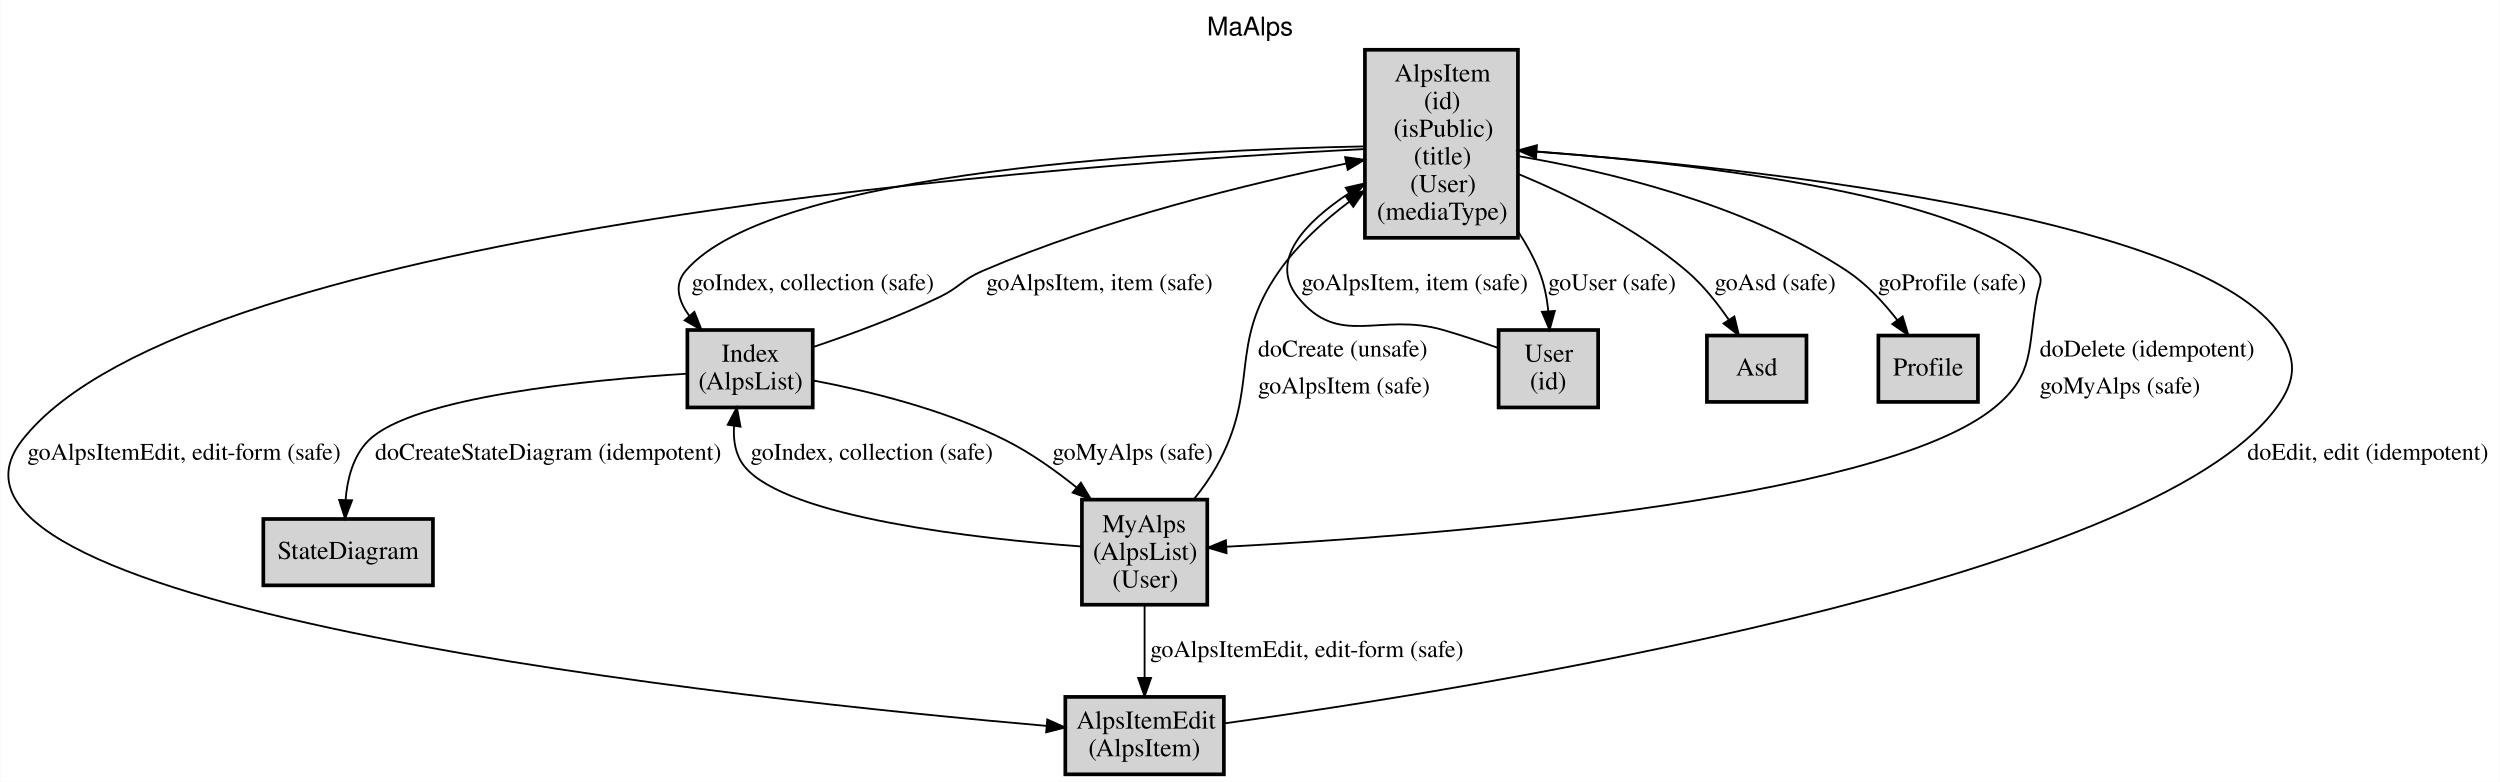
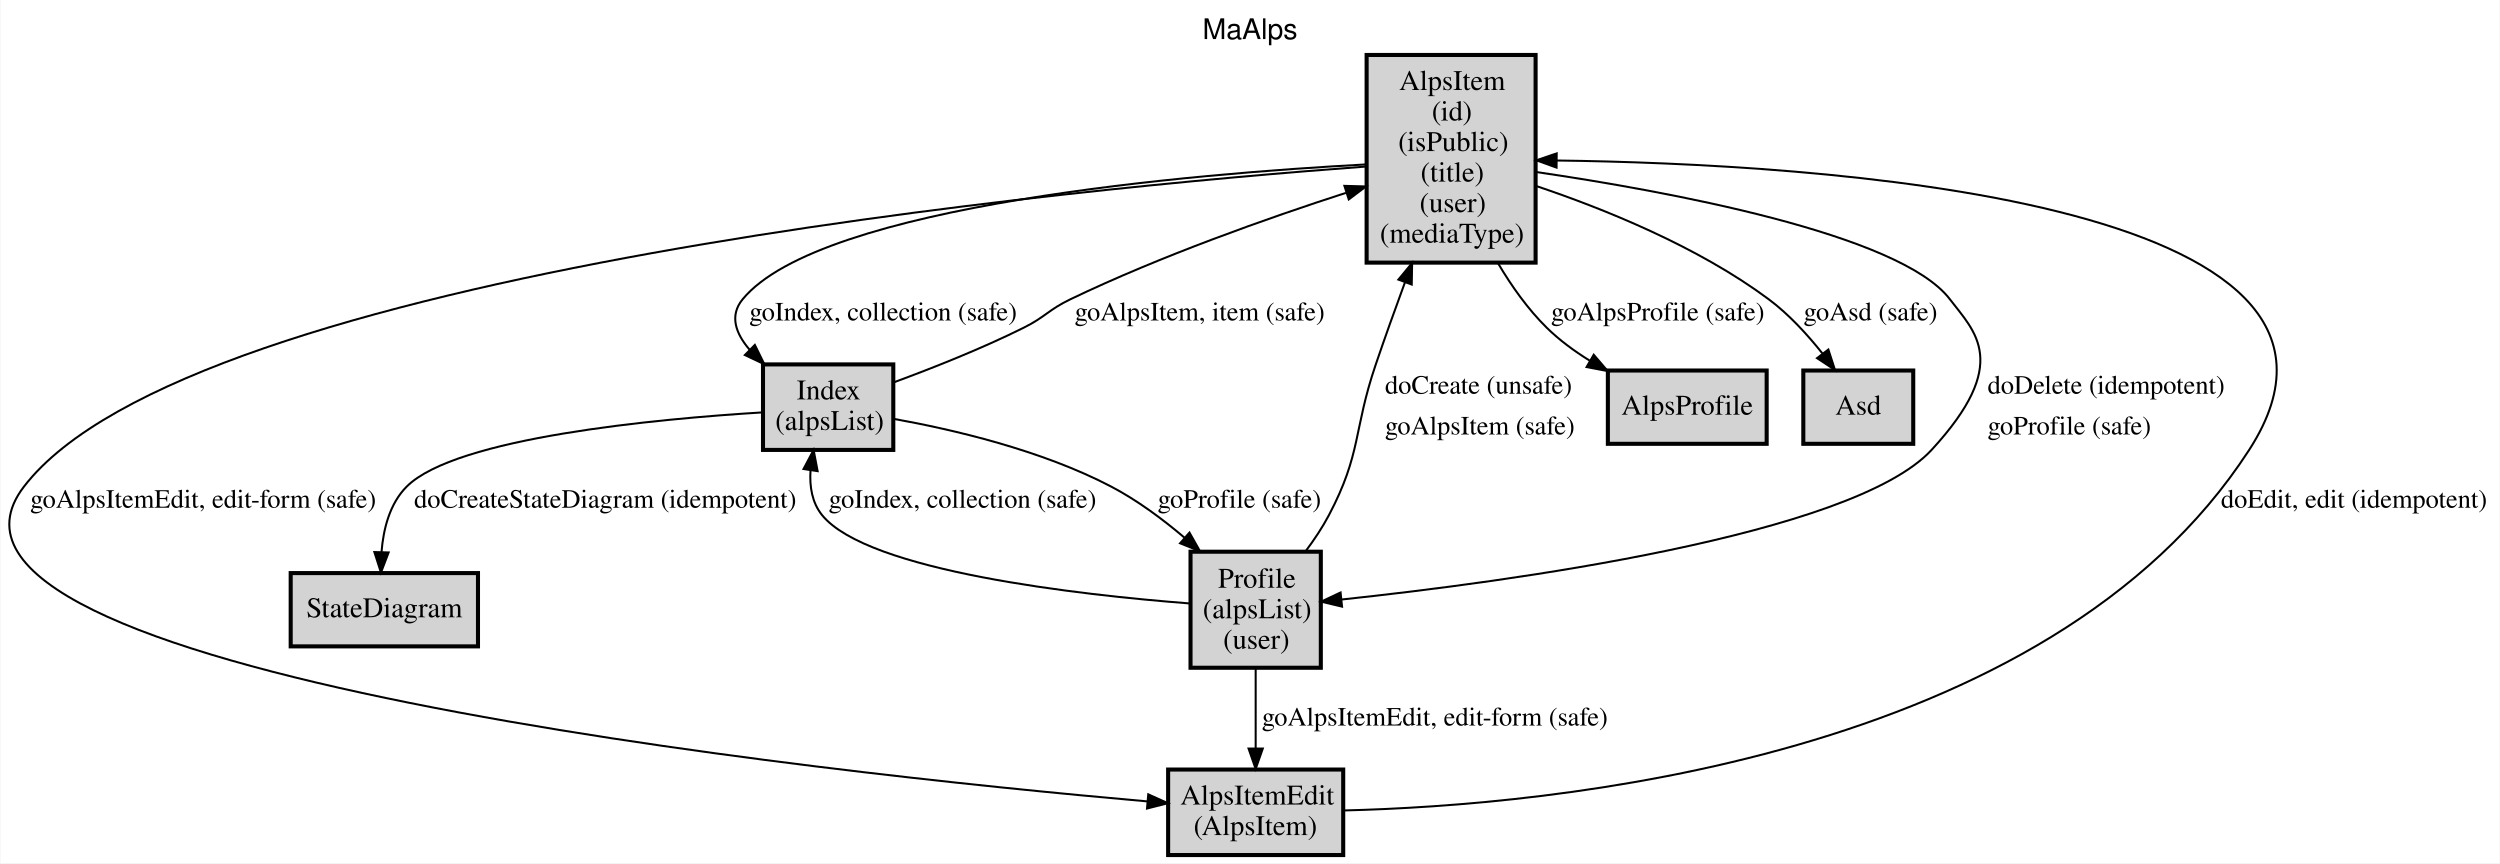
- <svg xmlns="http://www.w3.org/2000/svg" xmlns:xlink="http://www.w3.org/1999/xlink" width="1356pt" height="424pt" viewBox="0.00 0.00 1355.66 424.00">
+ <svg xmlns="http://www.w3.org/2000/svg" xmlns:xlink="http://www.w3.org/1999/xlink" width="1228pt" height="424pt" viewBox="0.00 0.00 1227.57 424.00">
  <g id="graph0" class="graph" transform="scale(1 1) rotate(0) translate(4 420)">
    <g id="a_graph0">
      <a xlink:href="index.html" xlink:title="MaAlps" target="_parent">
-         <polygon fill="white" stroke="transparent" points="-4,4 -4,-420 1351.66,-420 1351.66,4 -4,4" />
-         <text text-anchor="middle" x="673.83" y="-400.8" font-family="Helvetica,sans-Serif" font-size="14.00">MaAlps</text>
+         <polygon fill="white" stroke="transparent" points="-4,4 -4,-420 1223.57,-420 1223.57,4 -4,4" />
+         <text text-anchor="middle" x="609.79" y="-400.8" font-family="Helvetica,sans-Serif" font-size="14.00">MaAlps</text>
      </a>
    </g>
    <g id="node1" class="node">
      <g id="a_node1">
        <a xlink:href="docs/semantic.AlpsItem.html" xlink:title="&lt;TABLE&gt;" target="_parent">
-           <polygon fill="lightgray" stroke="black" stroke-width="2" points="819.16,-393 736.16,-393 736.16,-291 819.16,-291 819.16,-393" />
-           <text text-anchor="start" x="752.16" y="-375.8" font-family="Times,serif" font-size="14.00">AlpsItem</text>
-           <text text-anchor="start" x="768.16" y="-360.8" font-family="Times,serif" font-size="14.00">(id)</text>
-           <text text-anchor="start" x="751.66" y="-345.8" font-family="Times,serif" font-size="14.00">(isPublic)</text>
-           <text text-anchor="start" x="762.66" y="-330.8" font-family="Times,serif" font-size="14.00">(title)</text>
-           <text text-anchor="start" x="760.66" y="-315.8" font-family="Times,serif" font-size="14.00">(User)</text>
-           <text text-anchor="start" x="742.66" y="-300.8" font-family="Times,serif" font-size="14.00">(mediaType)</text>
+           <polygon fill="lightgray" stroke="black" stroke-width="2" points="750.07,-393 667.07,-393 667.07,-291 750.07,-291 750.07,-393" />
+           <text text-anchor="start" x="683.07" y="-375.8" font-family="Times,serif" font-size="14.00">AlpsItem</text>
+           <text text-anchor="start" x="699.07" y="-360.8" font-family="Times,serif" font-size="14.00">(id)</text>
+           <text text-anchor="start" x="682.57" y="-345.8" font-family="Times,serif" font-size="14.00">(isPublic)</text>
+           <text text-anchor="start" x="693.57" y="-330.8" font-family="Times,serif" font-size="14.00">(title)</text>
+           <text text-anchor="start" x="693.07" y="-315.8" font-family="Times,serif" font-size="14.00">(user)</text>
+           <text text-anchor="start" x="673.57" y="-300.8" font-family="Times,serif" font-size="14.00">(mediaType)</text>
        </a>
      </g>
    </g>
    <g id="node2" class="node">
      <g id="a_node2">
        <a xlink:href="docs/semantic.AlpsItemEdit.html" xlink:title="&lt;TABLE&gt;" target="_parent">
-           <polygon fill="lightgray" stroke="black" stroke-width="2" points="659.66,-42 573.66,-42 573.66,0 659.66,0 659.66,-42" />
-           <text text-anchor="start" x="579.66" y="-24.8" font-family="Times,serif" font-size="14.00">AlpsItemEdit</text>
-           <text text-anchor="start" x="586.16" y="-9.8" font-family="Times,serif" font-size="14.00">(AlpsItem)</text>
+           <polygon fill="lightgray" stroke="black" stroke-width="2" points="655.57,-42 569.57,-42 569.57,0 655.57,0 655.57,-42" />
+           <text text-anchor="start" x="575.57" y="-24.8" font-family="Times,serif" font-size="14.00">AlpsItemEdit</text>
+           <text text-anchor="start" x="582.07" y="-9.8" font-family="Times,serif" font-size="14.00">(AlpsItem)</text>
        </a>
      </g>
    </g>
    <g id="edge1" class="edge">
      <g id="a_edge1">
        <a xlink:href="docs/safe.goAlpsItemEdit.html" xlink:title="goAlpsItemEdit, edit-form (safe)" target="_parent">
-           <path fill="none" stroke="black" d="M736.06,-339.17C589.09,-331.72 98.3,-298.29 7.66,-181 -63.28,-89.2 402.44,-40.3 563.37,-26.29" />
-           <polygon fill="black" stroke="black" points="563.86,-29.76 573.52,-25.41 563.26,-22.78 563.86,-29.76" />
+           <path fill="none" stroke="black" d="M666.68,-338.19C528.21,-327.93 89.37,-287.38 7.57,-181 -62.67,-89.65 399.29,-40.49 559.37,-26.35" />
+           <polygon fill="black" stroke="black" points="559.81,-29.82 569.47,-25.46 559.2,-22.85 559.81,-29.82" />
        </a>
      </g>
      <g id="a_edge1-label">
        <a xlink:href="docs/safe.goAlpsItemEdit.html" xlink:title="goAlpsItemEdit, edit-form (safe)" target="_parent">
-           <text text-anchor="middle" x="95.66" y="-170.6" font-family="Times,serif" font-size="13.00">goAlpsItemEdit, edit-form (safe)</text>
+           <text text-anchor="middle" x="95.57" y="-170.6" font-family="Times,serif" font-size="13.00">goAlpsItemEdit, edit-form (safe)</text>
        </a>
      </g>
    </g>
    <g id="node3" class="node">
      <g id="a_node3">
        <a xlink:href="docs/semantic.Index.html" xlink:title="&lt;TABLE&gt;" target="_parent">
-           <polygon fill="lightgray" stroke="black" stroke-width="2" points="436.66,-241 368.66,-241 368.66,-199 436.66,-199 436.66,-241" />
-           <text text-anchor="start" x="387.16" y="-223.8" font-family="Times,serif" font-size="14.00">Index</text>
-           <text text-anchor="start" x="374.66" y="-208.8" font-family="Times,serif" font-size="14.00">(AlpsList)</text>
-         </a>
-       </g>
-     </g>
-     <g id="edge3" class="edge">
-       <g id="a_edge3">
-         <a xlink:href="docs/safe.goIndex.html" xlink:title="goIndex, collection (safe)" target="_parent">
-           <path fill="none" stroke="black" d="M735.87,-340.6C641.13,-338.71 414.62,-328.38 367.66,-273 361.26,-265.45 363.83,-256.7 369.79,-248.56" />
-           <polygon fill="black" stroke="black" points="372.45,-250.84 376.38,-241 367.17,-246.25 372.45,-250.84" />
-         </a>
-       </g>
-       <g id="a_edge3-label">
-         <a xlink:href="docs/safe.goIndex.html" xlink:title="goIndex, collection (safe)" target="_parent">
-           <text text-anchor="middle" x="436.66" y="-262.6" font-family="Times,serif" font-size="13.00">goIndex, collection (safe)</text>
+           <polygon fill="lightgray" stroke="black" stroke-width="2" points="434.57,-241 370.57,-241 370.57,-199 434.57,-199 434.57,-241" />
+           <text text-anchor="start" x="387.07" y="-223.8" font-family="Times,serif" font-size="14.00">Index</text>
+           <text text-anchor="start" x="376.57" y="-208.8" font-family="Times,serif" font-size="14.00">(alpsList)</text>
+         </a>
+       </g>
+     </g>
+     <g id="edge4" class="edge">
+       <g id="a_edge4">
+         <a xlink:href="docs/safe.goIndex.html" xlink:title="goIndex, collection (safe)" target="_parent">
+           <path fill="none" stroke="black" d="M666.83,-339.24C583.01,-334.73 398.97,-319.63 360.57,-273 353.96,-264.98 357.12,-256.2 364.02,-248.18" />
+           <polygon fill="black" stroke="black" points="366.57,-250.58 371.24,-241.07 361.66,-245.6 366.57,-250.58" />
+         </a>
+       </g>
+       <g id="a_edge4-label">
+         <a xlink:href="docs/safe.goIndex.html" xlink:title="goIndex, collection (safe)" target="_parent">
+           <text text-anchor="middle" x="429.57" y="-262.6" font-family="Times,serif" font-size="13.00">goIndex, collection (safe)</text>
        </a>
      </g>
    </g>
    <g id="node4" class="node">
      <g id="a_node4">
-         <a xlink:href="docs/semantic.MyAlps.html" xlink:title="&lt;TABLE&gt;" target="_parent">
-           <polygon fill="lightgray" stroke="black" stroke-width="2" points="650.66,-149 582.66,-149 582.66,-92 650.66,-92 650.66,-149" />
-           <text text-anchor="start" x="593.66" y="-131.3" font-family="Times,serif" font-size="14.00">MyAlps</text>
-           <text text-anchor="start" x="588.66" y="-116.3" font-family="Times,serif" font-size="14.00">(AlpsList)</text>
-           <text text-anchor="start" x="599.16" y="-101.3" font-family="Times,serif" font-size="14.00">(User)</text>
-         </a>
-       </g>
-     </g>
-     <g id="edge4" class="edge">
-       <path fill="none" stroke="black" d="M819.47,-338.54C898.64,-332.92 1065.69,-316.11 1100.66,-273 1104.58,-268.17 1101.8,-265.12 1100.66,-259 1095.47,-230.92 1099.77,-217.08 1077.66,-199 1014.2,-147.08 763.72,-128.84 660.99,-123.46" />
-       <polygon fill="black" stroke="black" points="661.1,-119.96 650.94,-122.95 660.75,-126.95 661.1,-119.96" />
-       <g id="a_edge4_0">
+         <a xlink:href="docs/semantic.Profile.html" xlink:title="&lt;TABLE&gt;" target="_parent">
+           <polygon fill="lightgray" stroke="black" stroke-width="2" points="644.57,-149 580.57,-149 580.57,-92 644.57,-92 644.57,-149" />
+           <text text-anchor="start" x="594.07" y="-131.3" font-family="Times,serif" font-size="14.00">Profile</text>
+           <text text-anchor="start" x="586.57" y="-116.3" font-family="Times,serif" font-size="14.00">(alpsList)</text>
+           <text text-anchor="start" x="596.57" y="-101.3" font-family="Times,serif" font-size="14.00">(user)</text>
+         </a>
+       </g>
+     </g>
+     <g id="edge5" class="edge">
+       <path fill="none" stroke="black" d="M750.24,-335.52C813.49,-326.26 929.03,-305.29 953.57,-273 965.65,-257.11 984,-241.74 944.57,-199 905.68,-156.85 735.41,-134.1 654.96,-125.54" />
+       <polygon fill="black" stroke="black" points="655,-122.02 644.69,-124.47 654.27,-128.98 655,-122.02" />
+       <g id="a_edge5_0">
        <a xlink:href="docs/idempotent.doDelete.html" xlink:title="&lt;TABLE&gt;">
-           <text text-anchor="start" x="1102.16" y="-226.6" font-family="Times,serif" font-size="13.00">doDelete (idempotent)</text>
-         </a>
-       </g>
-       <g id="a_edge4_1">
-         <a xlink:href="docs/safe.goMyAlps.html" xlink:title="&lt;TABLE&gt;">
-           <text text-anchor="start" x="1102.16" y="-206.6" font-family="Times,serif" font-size="13.00">goMyAlps (safe)</text>
+           <text text-anchor="start" x="972.07" y="-226.6" font-family="Times,serif" font-size="13.00">doDelete (idempotent)</text>
+         </a>
+       </g>
+       <g id="a_edge5_1">
+         <a xlink:href="docs/safe.goProfile.html" xlink:title="&lt;TABLE&gt;">
+           <text text-anchor="start" x="972.07" y="-206.6" font-family="Times,serif" font-size="13.00">goProfile (safe)</text>
        </a>
      </g>
    </g>
    <g id="node5" class="node">
      <g id="a_node5">
-         <a xlink:href="docs/semantic.User.html" xlink:title="&lt;TABLE&gt;" target="_parent">
-           <polygon fill="lightgray" stroke="black" stroke-width="2" points="862.66,-241 808.66,-241 808.66,-199 862.66,-199 862.66,-241" />
-           <text text-anchor="start" x="822.66" y="-223.8" font-family="Times,serif" font-size="14.00">User</text>
-           <text text-anchor="start" x="825.66" y="-208.8" font-family="Times,serif" font-size="14.00">(id)</text>
-         </a>
-       </g>
-     </g>
-     <g id="edge6" class="edge">
-       <g id="a_edge6">
-         <a xlink:href="docs/safe.goUser.html" xlink:title="goUser (safe)" target="_parent">
-           <path fill="none" stroke="black" d="M819.25,-294.44C823.74,-287.6 827.73,-280.37 830.66,-273 833.38,-266.18 834.88,-258.49 835.66,-251.14" />
-           <polygon fill="black" stroke="black" points="839.15,-251.34 836.33,-241.12 832.17,-250.86 839.15,-251.34" />
-         </a>
-       </g>
-       <g id="a_edge6-label">
-         <a xlink:href="docs/safe.goUser.html" xlink:title="goUser (safe)" target="_parent">
-           <text text-anchor="middle" x="870.16" y="-262.6" font-family="Times,serif" font-size="13.00">goUser (safe)</text>
+         <a xlink:href="docs/semantic.AlpsProfile.html" xlink:title="AlpsProfile" target="_parent">
+           <polygon fill="lightgray" stroke="black" stroke-width="2" points="863.57,-238 785.57,-238 785.57,-202 863.57,-202 863.57,-238" />
+           <text text-anchor="middle" x="824.57" y="-216.3" font-family="Times,serif" font-size="14.00">AlpsProfile</text>
+         </a>
+       </g>
+     </g>
+     <g id="edge2" class="edge">
+       <g id="a_edge2">
+         <a xlink:href="docs/safe.goAlpsProfile.html" xlink:title="goAlpsProfile (safe)" target="_parent">
+           <path fill="none" stroke="black" d="M731.65,-290.64C738.31,-279.38 746.33,-268.09 755.57,-259 761.74,-252.94 769.07,-247.55 776.62,-242.87" />
+           <polygon fill="black" stroke="black" points="778.62,-245.76 785.51,-237.72 775.11,-239.7 778.62,-245.76" />
+         </a>
+       </g>
+       <g id="a_edge2-label">
+         <a xlink:href="docs/safe.goAlpsProfile.html" xlink:title="goAlpsProfile (safe)" target="_parent">
+           <text text-anchor="middle" x="810.07" y="-262.6" font-family="Times,serif" font-size="13.00">goAlpsProfile (safe)</text>
        </a>
      </g>
    </g>
    <g id="node6" class="node">
      <g id="a_node6">
        <a xlink:href="docs/semantic.Asd.html" xlink:title="Asd" target="_parent">
-           <polygon fill="lightgray" stroke="black" stroke-width="2" points="975.66,-238 921.66,-238 921.66,-202 975.66,-202 975.66,-238" />
-           <text text-anchor="middle" x="948.66" y="-216.3" font-family="Times,serif" font-size="14.00">Asd</text>
-         </a>
-       </g>
-     </g>
-     <g id="edge2" class="edge">
-       <g id="a_edge2">
+           <polygon fill="lightgray" stroke="black" stroke-width="2" points="935.57,-238 881.57,-238 881.57,-202 935.57,-202 935.57,-238" />
+           <text text-anchor="middle" x="908.57" y="-216.3" font-family="Times,serif" font-size="14.00">Asd</text>
+         </a>
+       </g>
+     </g>
+     <g id="edge3" class="edge">
+       <g id="a_edge3">
        <a xlink:href="docs/safe.goAsd.html" xlink:title="goAsd (safe)" target="_parent">
-           <path fill="none" stroke="black" d="M819.33,-325.65C847.18,-314.04 883.53,-296.14 910.66,-273 919.43,-265.52 927.3,-255.64 933.57,-246.5" />
-           <polygon fill="black" stroke="black" points="936.54,-248.35 939.07,-238.06 930.68,-244.53 936.54,-248.35" />
-         </a>
-       </g>
-       <g id="a_edge2-label">
+           <path fill="none" stroke="black" d="M750.38,-328.62C783.47,-317.5 829.73,-298.93 864.57,-273 874.45,-265.65 883.57,-255.67 890.92,-246.43" />
+           <polygon fill="black" stroke="black" points="893.88,-248.32 897.14,-238.24 888.3,-244.08 893.88,-248.32" />
+         </a>
+       </g>
+       <g id="a_edge3-label">
        <a xlink:href="docs/safe.goAsd.html" xlink:title="goAsd (safe)" target="_parent">
-           <text text-anchor="middle" x="958.66" y="-262.6" font-family="Times,serif" font-size="13.00">goAsd (safe)</text>
+           <text text-anchor="middle" x="914.57" y="-262.6" font-family="Times,serif" font-size="13.00">goAsd (safe)</text>
+         </a>
+       </g>
+     </g>
+     <g id="edge6" class="edge">
+       <g id="a_edge6">
+         <a xlink:href="docs/idempotent.doEdit.html" xlink:title="doEdit, edit (idempotent)" target="_parent">
+           <path fill="none" stroke="black" d="M655.74,-21.9C755.68,-24.33 1001.93,-46.26 1100.57,-199 1180.69,-323.05 884.15,-339.57 760.41,-341.16" />
+           <polygon fill="black" stroke="black" points="760.36,-337.66 750.4,-341.26 760.43,-344.66 760.36,-337.66" />
+         </a>
+       </g>
+       <g id="a_edge6-label">
+         <a xlink:href="docs/idempotent.doEdit.html" xlink:title="doEdit, edit (idempotent)" target="_parent">
+           <text text-anchor="middle" x="1152.07" y="-170.6" font-family="Times,serif" font-size="13.00">doEdit, edit (idempotent)</text>
+         </a>
+       </g>
+     </g>
+     <g id="edge7" class="edge">
+       <g id="a_edge7">
+         <a xlink:href="docs/safe.goAlpsItem.html" xlink:title="goAlpsItem, item (safe)" target="_parent">
+           <path fill="none" stroke="black" d="M434.73,-232.17C453.66,-239.13 477.87,-248.7 498.57,-259 509.29,-264.33 510.79,-267.82 521.57,-273 565.88,-294.28 618.7,-312.91 656.89,-325.27" />
+           <polygon fill="black" stroke="black" points="656.16,-328.71 666.76,-328.42 658.3,-322.04 656.16,-328.71" />
+         </a>
+       </g>
+       <g id="a_edge7-label">
+         <a xlink:href="docs/safe.goAlpsItem.html" xlink:title="goAlpsItem, item (safe)" target="_parent">
+           <text text-anchor="middle" x="585.07" y="-262.6" font-family="Times,serif" font-size="13.00">goAlpsItem, item (safe)</text>
+         </a>
+       </g>
+     </g>
+     <g id="edge8" class="edge">
+       <g id="a_edge8">
+         <a xlink:href="docs/safe.goProfile.html" xlink:title="goProfile (safe)" target="_parent">
+           <path fill="none" stroke="black" d="M434.65,-214.27C463.79,-209.05 507.33,-198.92 541.57,-181 554.3,-174.34 566.79,-165.08 577.66,-155.85" />
+           <polygon fill="black" stroke="black" points="580.06,-158.4 585.26,-149.17 575.44,-153.14 580.06,-158.4" />
+         </a>
+       </g>
+       <g id="a_edge8-label">
+         <a xlink:href="docs/safe.goProfile.html" xlink:title="goProfile (safe)" target="_parent">
+           <text text-anchor="middle" x="604.57" y="-170.6" font-family="Times,serif" font-size="13.00">goProfile (safe)</text>
        </a>
      </g>
    </g>
    <g id="node7" class="node">
      <g id="a_node7">
-         <a xlink:href="docs/semantic.Profile.html" xlink:title="Profile" target="_parent">
-           <polygon fill="lightgray" stroke="black" stroke-width="2" points="1068.66,-238 1014.66,-238 1014.66,-202 1068.66,-202 1068.66,-238" />
-           <text text-anchor="middle" x="1041.66" y="-216.3" font-family="Times,serif" font-size="14.00">Profile</text>
-         </a>
-       </g>
-     </g>
-     <g id="edge5" class="edge">
-       <g id="a_edge5">
-         <a xlink:href="docs/safe.goProfile.html" xlink:title="goProfile (safe)" target="_parent">
-           <path fill="none" stroke="black" d="M819.17,-335.34C865.78,-327.43 942.14,-309.71 997.66,-273 1008.19,-266.04 1017.59,-255.84 1024.97,-246.32" />
-           <polygon fill="black" stroke="black" points="1027.82,-248.36 1030.91,-238.22 1022.18,-244.21 1027.82,-248.36" />
-         </a>
-       </g>
-       <g id="a_edge5-label">
-         <a xlink:href="docs/safe.goProfile.html" xlink:title="goProfile (safe)" target="_parent">
-           <text text-anchor="middle" x="1054.66" y="-262.6" font-family="Times,serif" font-size="13.00">goProfile (safe)</text>
-         </a>
-       </g>
-     </g>
-     <g id="edge7" class="edge">
-       <g id="a_edge7">
-         <a xlink:href="docs/idempotent.doEdit.html" xlink:title="doEdit, edit (idempotent)" target="_parent">
-           <path fill="none" stroke="black" d="M660.06,-27.66C788.41,-45.38 1161.59,-104.35 1230.66,-199 1241.67,-214.08 1241.96,-226.14 1230.66,-241 1182.4,-304.52 937.55,-329.62 829.28,-337.72" />
-           <polygon fill="black" stroke="black" points="828.96,-334.23 819.24,-338.45 829.47,-341.21 828.96,-334.23" />
-         </a>
-       </g>
-       <g id="a_edge7-label">
-         <a xlink:href="docs/idempotent.doEdit.html" xlink:title="doEdit, edit (idempotent)" target="_parent">
-           <text text-anchor="middle" x="1280.16" y="-170.6" font-family="Times,serif" font-size="13.00">doEdit, edit (idempotent)</text>
-         </a>
-       </g>
-     </g>
-     <g id="edge8" class="edge">
-       <g id="a_edge8">
-         <a xlink:href="docs/safe.goAlpsItem.html" xlink:title="goAlpsItem, item (safe)" target="_parent">
-           <path fill="none" stroke="black" d="M436.74,-231.72C457.14,-238.59 483.35,-248.22 505.66,-259 516.44,-264.21 517.67,-268.27 528.66,-273 594.26,-301.25 674.69,-320.68 726.06,-331.32" />
-           <polygon fill="black" stroke="black" points="725.43,-334.77 735.93,-333.34 726.83,-327.91 725.43,-334.77" />
-         </a>
-       </g>
-       <g id="a_edge8-label">
-         <a xlink:href="docs/safe.goAlpsItem.html" xlink:title="goAlpsItem, item (safe)" target="_parent">
-           <text text-anchor="middle" x="592.16" y="-262.6" font-family="Times,serif" font-size="13.00">goAlpsItem, item (safe)</text>
+         <a xlink:href="docs/semantic.StateDiagram.html" xlink:title="StateDiagram" target="_parent">
+           <polygon fill="lightgray" stroke="black" stroke-width="2" points="230.57,-138.5 138.57,-138.5 138.57,-102.5 230.57,-102.5 230.57,-138.5" />
+           <text text-anchor="middle" x="184.57" y="-116.8" font-family="Times,serif" font-size="14.00">StateDiagram</text>
        </a>
      </g>
    </g>
    <g id="edge9" class="edge">
      <g id="a_edge9">
-         <a xlink:href="docs/safe.goMyAlps.html" xlink:title="goMyAlps (safe)" target="_parent">
-           <path fill="none" stroke="black" d="M436.91,-213.62C465.94,-208.15 508.07,-198.01 541.66,-181 555.04,-174.23 568.3,-164.84 579.86,-155.53" />
-           <polygon fill="black" stroke="black" points="582.12,-158.2 587.58,-149.12 577.65,-152.81 582.12,-158.2" />
+         <a xlink:href="docs/idempotent.doCreateStateDiagram.html" xlink:title="doCreateStateDiagram (idempotent)" target="_parent">
+           <path fill="none" stroke="black" d="M370.42,-217.44C318.52,-214.24 219.68,-205.08 195.57,-181 187.21,-172.65 184.07,-160.14 183.18,-148.74" />
+           <polygon fill="black" stroke="black" points="186.68,-148.64 182.91,-138.74 179.68,-148.83 186.68,-148.64" />
        </a>
      </g>
      <g id="a_edge9-label">
-         <a xlink:href="docs/safe.goMyAlps.html" xlink:title="goMyAlps (safe)" target="_parent">
-           <text text-anchor="middle" x="610.16" y="-170.6" font-family="Times,serif" font-size="13.00">goMyAlps (safe)</text>
-         </a>
-       </g>
-     </g>
-     <g id="node8" class="node">
-       <g id="a_node8">
-         <a xlink:href="docs/semantic.StateDiagram.html" xlink:title="StateDiagram" target="_parent">
-           <polygon fill="lightgray" stroke="black" stroke-width="2" points="230.66,-138.5 138.66,-138.5 138.66,-102.5 230.66,-102.5 230.66,-138.5" />
-           <text text-anchor="middle" x="184.66" y="-116.8" font-family="Times,serif" font-size="14.00">StateDiagram</text>
+         <a xlink:href="docs/idempotent.doCreateStateDiagram.html" xlink:title="doCreateStateDiagram (idempotent)" target="_parent">
+           <text text-anchor="middle" x="293.07" y="-170.6" font-family="Times,serif" font-size="13.00">doCreateStateDiagram (idempotent)</text>
        </a>
      </g>
    </g>
    <g id="edge10" class="edge">
-       <g id="a_edge10">
-         <a xlink:href="docs/idempotent.doCreateStateDiagram.html" xlink:title="doCreateStateDiagram (idempotent)" target="_parent">
-           <path fill="none" stroke="black" d="M368.4,-217.31C315.98,-213.99 219.45,-204.75 195.66,-181 187.3,-172.65 184.16,-160.14 183.27,-148.74" />
-           <polygon fill="black" stroke="black" points="186.77,-148.64 183.01,-138.74 179.78,-148.83 186.77,-148.64" />
-         </a>
-       </g>
-       <g id="a_edge10-label">
-         <a xlink:href="docs/idempotent.doCreateStateDiagram.html" xlink:title="doCreateStateDiagram (idempotent)" target="_parent">
-           <text text-anchor="middle" x="293.16" y="-170.6" font-family="Times,serif" font-size="13.00">doCreateStateDiagram (idempotent)</text>
+       <path fill="none" stroke="black" d="M637.13,-149.27C641.34,-154.89 645.38,-160.94 648.57,-167 664.64,-197.46 660.48,-208.39 671.57,-241 676.03,-254.12 681.05,-268.11 685.91,-281.34" />
+       <polygon fill="black" stroke="black" points="682.67,-282.66 689.42,-290.83 689.23,-280.23 682.67,-282.66" />
+       <g id="a_edge10_2">
+         <a xlink:href="docs/unsafe.doCreate.html" xlink:title="&lt;TABLE&gt;">
+           <text text-anchor="start" x="676.07" y="-226.6" font-family="Times,serif" font-size="13.00">doCreate (unsafe)</text>
+         </a>
+       </g>
+       <g id="a_edge10_3">
+         <a xlink:href="docs/safe.goAlpsItem.html" xlink:title="&lt;TABLE&gt;">
+           <text text-anchor="start" x="676.07" y="-206.6" font-family="Times,serif" font-size="13.00">goAlpsItem (safe)</text>
        </a>
      </g>
    </g>
    <g id="edge11" class="edge">
-       <path fill="none" stroke="black" d="M643.29,-149.08C647.84,-154.72 652.21,-160.82 655.66,-167 679.8,-210.19 661.25,-232.49 689.66,-273 699.77,-287.4 713.83,-300.17 727.74,-310.64" />
-       <polygon fill="black" stroke="black" points="725.74,-313.5 735.89,-316.53 729.84,-307.83 725.74,-313.5" />
-       <g id="a_edge11_2">
-         <a xlink:href="docs/unsafe.doCreate.html" xlink:title="&lt;TABLE&gt;">
-           <text text-anchor="start" x="678.16" y="-226.6" font-family="Times,serif" font-size="13.00">doCreate (unsafe)</text>
-         </a>
-       </g>
-       <g id="a_edge11_3">
-         <a xlink:href="docs/safe.goAlpsItem.html" xlink:title="&lt;TABLE&gt;">
-           <text text-anchor="start" x="678.16" y="-206.6" font-family="Times,serif" font-size="13.00">goAlpsItem (safe)</text>
+       <g id="a_edge11">
+         <a xlink:href="docs/safe.goAlpsItemEdit.html" xlink:title="goAlpsItemEdit, edit-form (safe)" target="_parent">
+           <path fill="none" stroke="black" d="M612.57,-91.82C612.57,-79.51 612.57,-64.97 612.57,-52.36" />
+           <polygon fill="black" stroke="black" points="616.07,-52.31 612.57,-42.31 609.07,-52.31 616.07,-52.31" />
+         </a>
+       </g>
+       <g id="a_edge11-label">
+         <a xlink:href="docs/safe.goAlpsItemEdit.html" xlink:title="goAlpsItemEdit, edit-form (safe)" target="_parent">
+           <text text-anchor="middle" x="700.57" y="-63.6" font-family="Times,serif" font-size="13.00">goAlpsItemEdit, edit-form (safe)</text>
        </a>
      </g>
    </g>
    <g id="edge12" class="edge">
      <g id="a_edge12">
-         <a xlink:href="docs/safe.goAlpsItemEdit.html" xlink:title="goAlpsItemEdit, edit-form (safe)" target="_parent">
-           <path fill="none" stroke="black" d="M616.66,-91.82C616.66,-79.51 616.66,-64.97 616.66,-52.36" />
-           <polygon fill="black" stroke="black" points="620.16,-52.31 616.66,-42.31 613.16,-52.31 620.16,-52.31" />
+         <a xlink:href="docs/safe.goIndex.html" xlink:title="goIndex, collection (safe)" target="_parent">
+           <path fill="none" stroke="black" d="M580.2,-123.58C526.32,-127.78 421.93,-139.37 399.57,-167 394.63,-173.11 393.39,-181.07 393.91,-188.91" />
+           <polygon fill="black" stroke="black" points="390.47,-189.63 395.43,-198.99 397.4,-188.58 390.47,-189.63" />
        </a>
      </g>
      <g id="a_edge12-label">
-         <a xlink:href="docs/safe.goAlpsItemEdit.html" xlink:title="goAlpsItemEdit, edit-form (safe)" target="_parent">
-           <text text-anchor="middle" x="704.66" y="-63.6" font-family="Times,serif" font-size="13.00">goAlpsItemEdit, edit-form (safe)</text>
-         </a>
-       </g>
-     </g>
-     <g id="edge13" class="edge">
-       <g id="a_edge13">
-         <a xlink:href="docs/safe.goIndex.html" xlink:title="goIndex, collection (safe)" target="_parent">
-           <path fill="none" stroke="black" d="M582.37,-123.58C527.12,-127.72 422.29,-139.14 399.66,-167 394.71,-173.1 393.47,-181.05 393.98,-188.9" />
-           <polygon fill="black" stroke="black" points="390.55,-189.62 395.51,-198.98 397.47,-188.57 390.55,-189.62" />
-         </a>
-       </g>
-       <g id="a_edge13-label">
-         <a xlink:href="docs/safe.goIndex.html" xlink:title="goIndex, collection (safe)" target="_parent">
-           <text text-anchor="middle" x="468.66" y="-170.6" font-family="Times,serif" font-size="13.00">goIndex, collection (safe)</text>
-         </a>
-       </g>
-     </g>
-     <g id="edge14" class="edge">
-       <g id="a_edge14">
-         <a xlink:href="docs/safe.goAlpsItem.html" xlink:title="goAlpsItem, item (safe)" target="_parent">
-           <path fill="none" stroke="black" d="M808.61,-231.2C799.21,-234.55 788.54,-238.15 778.66,-241 744.06,-250.98 722.12,-230.85 699.66,-259 683.83,-278.85 703.87,-299.56 727.59,-315.2" />
-           <polygon fill="black" stroke="black" points="725.75,-318.18 736.09,-320.51 729.46,-312.24 725.75,-318.18" />
-         </a>
-       </g>
-       <g id="a_edge14-label">
-         <a xlink:href="docs/safe.goAlpsItem.html" xlink:title="goAlpsItem, item (safe)" target="_parent">
-           <text text-anchor="middle" x="763.16" y="-262.6" font-family="Times,serif" font-size="13.00">goAlpsItem, item (safe)</text>
+         <a xlink:href="docs/safe.goIndex.html" xlink:title="goIndex, collection (safe)" target="_parent">
+           <text text-anchor="middle" x="468.57" y="-170.6" font-family="Times,serif" font-size="13.00">goIndex, collection (safe)</text>
        </a>
      </g>
    </g>
  </g>
</svg>
